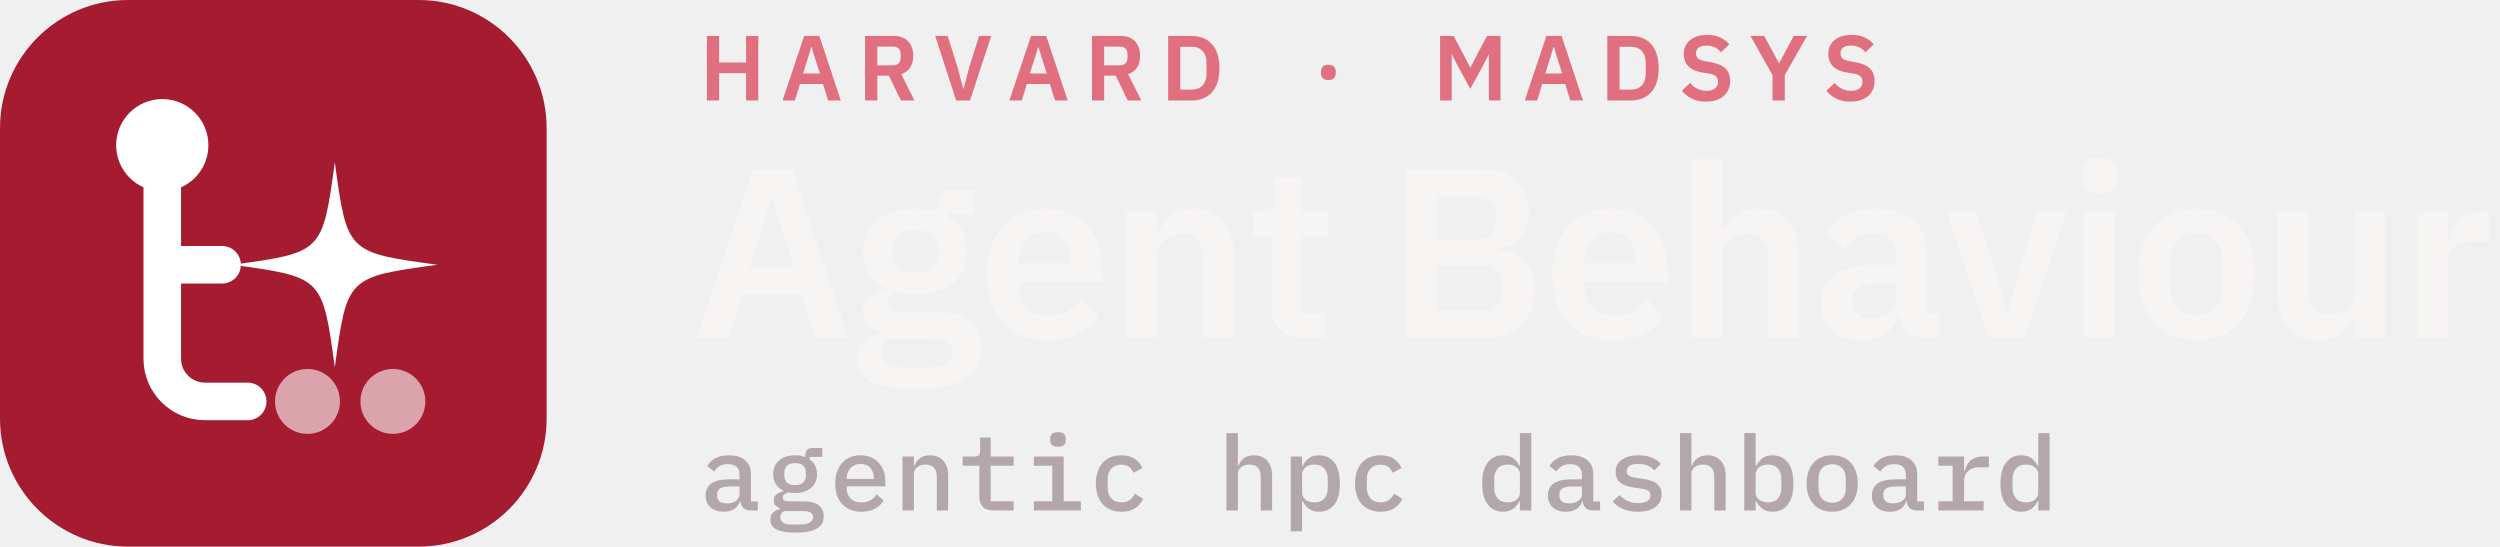
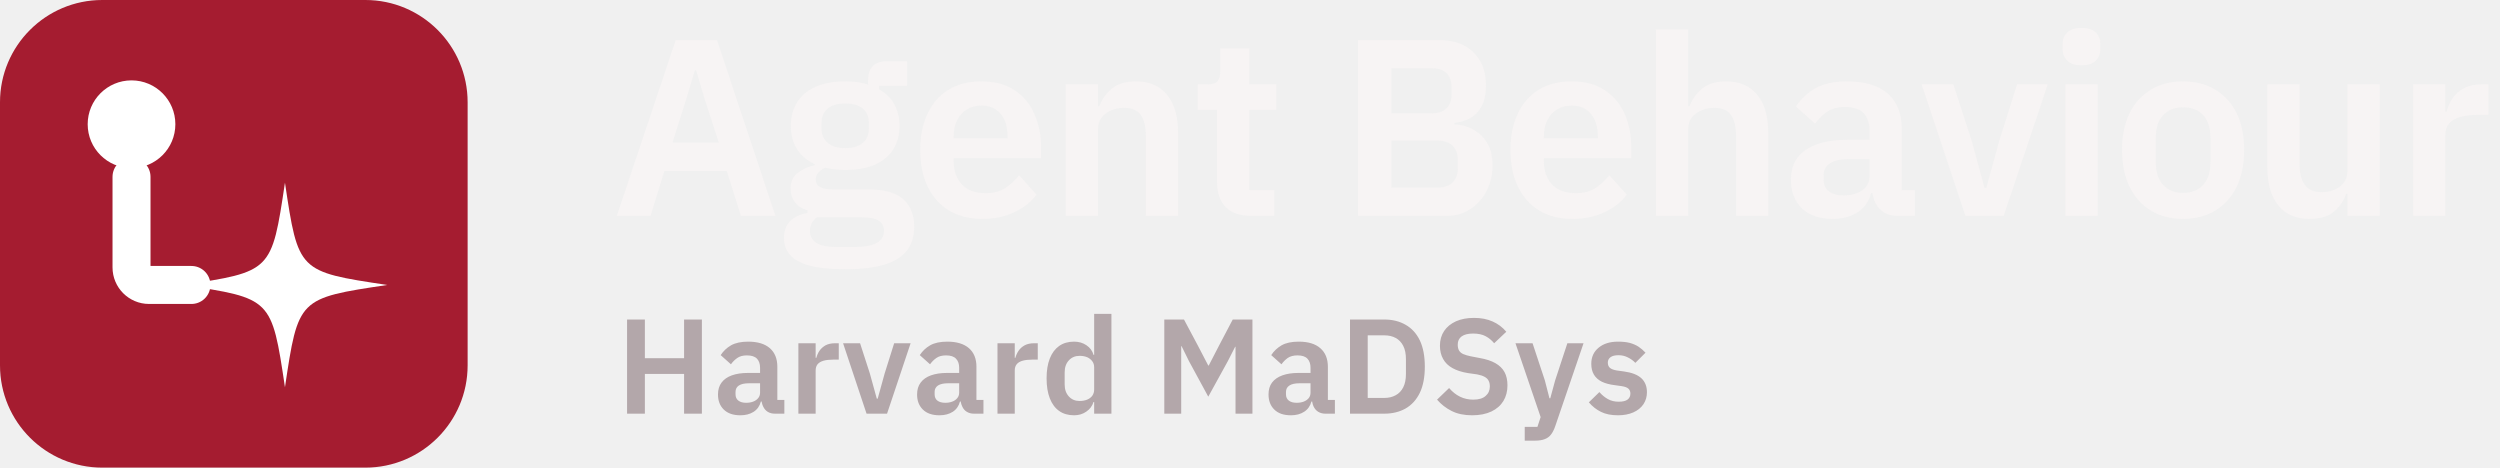
- <svg xmlns="http://www.w3.org/2000/svg" viewBox="0 0 311 68" width="311" height="68" role="img" aria-label="Harvard MaDSys: Agent Behaviour, agentic hpc dashboard">
-   <g transform="scale(2.125)">
-     <rect width="32" height="32" rx="7.5" fill="#A51C30" />
-     <path d="M9.5 10.5V21a2.5 2.5 0 0 0 2.5 2.5H14.5M9.5 15.5H13" fill="none" stroke="#fff" stroke-width="2.2" stroke-linecap="round" stroke-linejoin="round" />
-     <circle cx="9.5" cy="8.5" r="2.7" fill="#fff" />
-     <path d="M19.6 9.5C20.32 14.78 20.32 14.78 25.6 15.5C20.32 16.22 20.32 16.22 19.6 21.5C18.88 16.22 18.88 16.22 13.6 15.5C18.88 14.78 18.88 14.78 19.6 9.5Z" fill="#fff" />
-     <circle cx="18" cy="23.5" r="1.9" fill="#fff" fill-opacity=".6" />
-     <circle cx="23" cy="23.5" r="1.9" fill="#fff" fill-opacity=".6" />
+ <svg xmlns="http://www.w3.org/2000/svg" viewBox="0 0 278 52" width="278" height="52" role="img" aria-label="Agent Behaviour, Harvard MaDSys">
+   <g transform="scale(1.625)">
+     <rect width="32" height="32" rx="7" fill="#A51C30" />
+     <circle cx="9" cy="8.5" r="3" fill="#fff" />
+     <path d="M9 12.1V18.3a1.2 1.2 0 0 0 1.2 1.2H13.1" fill="none" stroke="#fff" stroke-width="2.6" stroke-linecap="round" stroke-linejoin="round" />
+     <path d="M19.5 12.5C20.41 18.59 20.41 18.59 26.5 19.5C20.41 20.41 20.41 20.41 19.5 26.5C18.59 20.41 18.59 20.41 12.5 19.5C18.59 18.59 18.59 18.59 19.5 12.5Z" fill="#fff" />
  </g>
-   <path transform="translate(87 12.5)" fill="#e0707f" d="M5.81 0V-3.39H2.46V0H0.94V-8.03H2.46V-4.73H5.81V-8.03H7.33V0ZM17.59 0H16.02L15.38 -2.05H12.52L11.89 0H10.35L13.04 -8.03H14.93ZM15.01 -3.35 14.35 -5.37 13.97 -6.65H13.91L13.54 -5.37L12.89 -3.35ZM22.14 -3.09V0H20.62V-8.03H24.24Q24.98 -8.03 25.51 -7.72Q26.04 -7.42 26.32 -6.86Q26.61 -6.3 26.61 -5.54Q26.61 -4.73 26.24 -4.12Q25.86 -3.52 25.12 -3.27L26.76 0H25.07L23.57 -3.09ZM22.14 -4.37H24.09Q24.39 -4.37 24.6 -4.48Q24.81 -4.59 24.92 -4.79Q25.04 -4.99 25.04 -5.28V-5.81Q25.04 -6.11 24.92 -6.3Q24.81 -6.5 24.6 -6.6Q24.39 -6.7 24.09 -6.7H22.14ZM33.67 0H31.95L29.34 -8.03H30.89L32.12 -4.12L32.83 -1.45H32.87L33.57 -4.12L34.8 -8.03H36.31ZM45.82 0H44.24L43.6 -2.05H40.74L40.11 0H38.57L41.26 -8.03H43.15ZM43.23 -3.35 42.57 -5.37 42.19 -6.65H42.14L41.76 -5.37L41.11 -3.35ZM50.36 -3.09V0H48.84V-8.03H52.46Q53.2 -8.03 53.73 -7.72Q54.26 -7.42 54.54 -6.86Q54.83 -6.3 54.83 -5.54Q54.83 -4.73 54.46 -4.12Q54.08 -3.52 53.34 -3.27L54.98 0H53.29L51.8 -3.09ZM50.36 -4.37H52.31Q52.61 -4.37 52.82 -4.48Q53.03 -4.59 53.14 -4.79Q53.26 -4.99 53.26 -5.28V-5.81Q53.26 -6.11 53.14 -6.3Q53.03 -6.5 52.82 -6.6Q52.61 -6.7 52.31 -6.7H50.36ZM58.32 0V-8.03H61.24Q62.28 -8.03 63.07 -7.58Q63.85 -7.13 64.27 -6.24Q64.7 -5.35 64.7 -4.01Q64.7 -2.68 64.27 -1.79Q63.85 -0.9 63.07 -0.45Q62.28 0 61.24 0ZM59.83 -1.35H61.24Q61.8 -1.35 62.21 -1.57Q62.63 -1.79 62.86 -2.25Q63.09 -2.7 63.09 -3.38V-4.65Q63.09 -5.34 62.86 -5.78Q62.63 -6.23 62.21 -6.46Q61.8 -6.68 61.24 -6.68H59.83ZM78.25 -2.54Q77.77 -2.54 77.55 -2.78Q77.33 -3.02 77.33 -3.38V-3.59Q77.33 -3.97 77.55 -4.2Q77.77 -4.44 78.25 -4.44Q78.72 -4.44 78.94 -4.2Q79.17 -3.97 79.17 -3.59V-3.38Q79.17 -3.02 78.94 -2.78Q78.72 -2.54 78.25 -2.54ZM92.15 0V-8.03H93.83L95.04 -5.75L95.9 -4.11H95.93L96.78 -5.75L97.98 -8.03H99.66V0H98.22V-4.44V-5.7H98.19L97.57 -4.49L95.9 -1.45L94.25 -4.47L93.62 -5.76H93.59V-4.44V0ZM109.93 0H108.35L107.71 -2.05H104.86L104.22 0H102.68L105.37 -8.03H107.26ZM107.34 -3.35 106.69 -5.37 106.31 -6.65H106.25L105.87 -5.37L105.23 -3.35ZM112.95 0V-8.03H115.87Q116.92 -8.03 117.7 -7.58Q118.48 -7.13 118.91 -6.24Q119.34 -5.35 119.34 -4.01Q119.34 -2.68 118.91 -1.79Q118.48 -0.9 117.7 -0.45Q116.92 0 115.87 0ZM114.47 -1.35H115.87Q116.44 -1.35 116.85 -1.57Q117.27 -1.79 117.5 -2.25Q117.73 -2.7 117.73 -3.38V-4.65Q117.73 -5.34 117.5 -5.78Q117.27 -6.23 116.85 -6.46Q116.44 -6.68 115.87 -6.68H114.47ZM125.21 0.14Q124.19 0.14 123.46 -0.23Q122.73 -0.6 122.22 -1.2L123.25 -2.19Q123.66 -1.7 124.17 -1.45Q124.68 -1.2 125.3 -1.2Q126.01 -1.2 126.36 -1.51Q126.72 -1.82 126.72 -2.32Q126.72 -2.6 126.62 -2.8Q126.52 -3 126.28 -3.14Q126.04 -3.28 125.63 -3.35L124.87 -3.46Q124.06 -3.59 123.53 -3.89Q122.99 -4.19 122.73 -4.67Q122.46 -5.15 122.46 -5.8Q122.46 -6.52 122.82 -7.05Q123.18 -7.58 123.83 -7.87Q124.48 -8.16 125.37 -8.16Q126.28 -8.16 126.96 -7.86Q127.64 -7.56 128.12 -6.98L127.09 -6Q126.79 -6.37 126.36 -6.6Q125.94 -6.83 125.29 -6.83Q124.65 -6.83 124.32 -6.58Q123.98 -6.34 123.98 -5.89Q123.98 -5.58 124.1 -5.38Q124.21 -5.19 124.46 -5.08Q124.72 -4.97 125.1 -4.89L125.84 -4.75Q126.66 -4.61 127.19 -4.31Q127.72 -4.01 127.97 -3.55Q128.23 -3.08 128.23 -2.42Q128.23 -1.66 127.87 -1.08Q127.52 -0.51 126.85 -0.18Q126.17 0.14 125.21 0.14ZM135.03 0H133.5V-3.15L130.76 -8.03H132.46L134.31 -4.63H134.33L136.14 -8.03H137.79L135.03 -3.16ZM143.19 0.14Q142.16 0.14 141.43 -0.23Q140.7 -0.6 140.2 -1.2L141.22 -2.19Q141.63 -1.7 142.15 -1.45Q142.66 -1.2 143.28 -1.2Q143.98 -1.2 144.34 -1.51Q144.69 -1.82 144.69 -2.32Q144.69 -2.6 144.6 -2.8Q144.5 -3 144.26 -3.14Q144.01 -3.28 143.6 -3.35L142.84 -3.46Q142.04 -3.59 141.5 -3.89Q140.97 -4.19 140.7 -4.67Q140.44 -5.15 140.44 -5.8Q140.44 -6.52 140.79 -7.05Q141.15 -7.58 141.8 -7.87Q142.45 -8.16 143.35 -8.16Q144.26 -8.16 144.93 -7.86Q145.61 -7.56 146.1 -6.98L145.06 -6Q144.76 -6.37 144.34 -6.6Q143.91 -6.83 143.27 -6.83Q142.62 -6.83 142.29 -6.58Q141.96 -6.34 141.96 -5.89Q141.96 -5.58 142.07 -5.38Q142.19 -5.19 142.44 -5.08Q142.69 -4.97 143.07 -4.89L143.82 -4.75Q144.64 -4.61 145.16 -4.31Q145.69 -4.01 145.95 -3.55Q146.2 -3.08 146.2 -2.42Q146.2 -1.66 145.85 -1.08Q145.5 -0.51 144.82 -0.18Q144.14 0.14 143.19 0.14Z" />
-   <path transform="translate(86 42)" fill="#f7f4f4" d="M19.53 0H15.42L13.74 -5.34H6.3L4.65 0H0.63L7.65 -20.94H12.57ZM12.78 -8.73 11.07 -14.01 10.08 -17.34H9.93L8.94 -14.01L7.26 -8.73ZM36.06 1.32Q36.06 2.94 35.25 4.06Q34.44 5.19 32.64 5.77Q30.84 6.36 27.84 6.36Q25.2 6.36 23.6 5.92Q21.99 5.49 21.27 4.65Q20.55 3.81 20.55 2.67Q20.55 1.35 21.3 0.61Q22.05 -0.12 23.34 -0.33V-0.66Q22.38 -0.93 21.86 -1.62Q21.33 -2.31 21.33 -3.27Q21.33 -4.47 22.2 -5.13Q23.07 -5.79 24.21 -6.03V-6.15Q22.8 -6.81 22.08 -7.98Q21.36 -9.15 21.36 -10.71Q21.36 -12.3 22.09 -13.5Q22.83 -14.7 24.29 -15.36Q25.74 -16.02 27.84 -16.02Q28.62 -16.02 29.31 -15.93Q30 -15.84 30.57 -15.63V-16.14Q30.57 -17.28 31.14 -17.85Q31.71 -18.42 32.79 -18.42H35.22V-15.48H31.89V-15.06Q33.12 -14.37 33.72 -13.24Q34.32 -12.12 34.32 -10.71Q34.32 -9.15 33.59 -7.95Q32.85 -6.75 31.41 -6.11Q29.97 -5.46 27.84 -5.46Q27.18 -5.46 26.57 -5.54Q25.95 -5.61 25.44 -5.73Q24.99 -5.52 24.66 -5.17Q24.33 -4.83 24.33 -4.32Q24.33 -3.72 24.84 -3.43Q25.35 -3.15 26.37 -3.15H30.57Q33.45 -3.15 34.76 -1.98Q36.06 -0.81 36.06 1.32ZM32.46 1.77Q32.46 1.02 31.86 0.6Q31.26 0.18 29.79 0.18H24.45Q24.03 0.51 23.84 0.93Q23.64 1.35 23.64 1.8Q23.64 2.7 24.39 3.21Q25.14 3.72 26.94 3.72H28.86Q30.72 3.72 31.59 3.24Q32.46 2.76 32.46 1.77ZM27.84 -8.07Q29.22 -8.07 29.94 -8.68Q30.66 -9.3 30.66 -10.47V-10.98Q30.66 -12.18 29.94 -12.78Q29.22 -13.38 27.84 -13.38Q26.49 -13.38 25.76 -12.78Q25.02 -12.18 25.02 -10.98V-10.47Q25.02 -9.3 25.76 -8.68Q26.49 -8.07 27.84 -8.07ZM44.16 0.36Q41.85 0.36 40.2 -0.65Q38.55 -1.65 37.66 -3.5Q36.78 -5.34 36.78 -7.86Q36.78 -10.32 37.65 -12.16Q38.52 -14.01 40.14 -15.02Q41.76 -16.02 44.04 -16.02Q46.5 -16.02 48.08 -14.94Q49.65 -13.86 50.41 -12.07Q51.18 -10.29 51.18 -8.13V-6.87H40.77V-6.48Q40.77 -4.8 41.73 -3.75Q42.69 -2.7 44.58 -2.7Q45.99 -2.7 46.92 -3.31Q47.85 -3.93 48.57 -4.83L50.64 -2.52Q49.68 -1.23 48.02 -0.43Q46.35 0.36 44.16 0.36ZM44.1 -13.14Q43.08 -13.14 42.33 -12.67Q41.58 -12.21 41.17 -11.38Q40.77 -10.56 40.77 -9.48V-9.24H47.19V-9.51Q47.19 -10.62 46.83 -11.41Q46.47 -12.21 45.78 -12.67Q45.09 -13.14 44.1 -13.14ZM57.96 0H54.12V-15.66H57.96V-13.05H58.11Q58.59 -14.31 59.62 -15.16Q60.66 -16.02 62.49 -16.02Q64.89 -16.02 66.19 -14.41Q67.5 -12.81 67.5 -9.9V0H63.66V-9.51Q63.66 -11.16 63.06 -12.02Q62.46 -12.87 61.08 -12.87Q60.3 -12.87 59.58 -12.58Q58.86 -12.3 58.41 -11.74Q57.96 -11.19 57.96 -10.35ZM78.96 0H76.2Q74.22 0 73.19 -1.03Q72.15 -2.07 72.15 -3.99V-12.63H69.84V-15.66H71.04Q71.91 -15.66 72.22 -16.06Q72.54 -16.47 72.54 -17.28V-19.95H75.99V-15.66H79.2V-12.63H75.99V-3.06H78.96ZM88.95 0V-20.94H98.64Q101.22 -20.94 102.7 -19.47Q104.19 -18 104.19 -15.57Q104.19 -13.98 103.65 -13.02Q103.11 -12.06 102.25 -11.61Q101.4 -11.16 100.44 -11.07V-10.89Q101.13 -10.89 101.91 -10.62Q102.69 -10.35 103.39 -9.78Q104.1 -9.21 104.53 -8.28Q104.97 -7.35 104.97 -6Q104.97 -4.32 104.27 -2.97Q103.56 -1.62 102.34 -0.81Q101.13 0 99.57 0ZM92.91 -8.97V-3.36H98.43Q99.18 -3.36 99.72 -3.63Q100.26 -3.9 100.54 -4.41Q100.83 -4.92 100.83 -5.64V-6.66Q100.83 -7.41 100.54 -7.92Q100.26 -8.43 99.72 -8.7Q99.18 -8.97 98.43 -8.97ZM92.91 -17.58V-12.21H97.8Q98.52 -12.21 99.03 -12.48Q99.54 -12.75 99.81 -13.25Q100.08 -13.74 100.08 -14.43V-15.36Q100.08 -16.05 99.81 -16.56Q99.54 -17.07 99.03 -17.32Q98.52 -17.58 97.8 -17.58ZM114.48 0.36Q112.17 0.36 110.52 -0.65Q108.87 -1.65 107.98 -3.5Q107.1 -5.34 107.1 -7.86Q107.1 -10.32 107.97 -12.16Q108.84 -14.01 110.46 -15.02Q112.08 -16.02 114.36 -16.02Q116.82 -16.02 118.39 -14.94Q119.97 -13.86 120.73 -12.07Q121.5 -10.29 121.5 -8.13V-6.87H111.09V-6.48Q111.09 -4.8 112.05 -3.75Q113.01 -2.7 114.9 -2.7Q116.31 -2.7 117.24 -3.31Q118.17 -3.93 118.89 -4.83L120.96 -2.52Q120 -1.23 118.33 -0.43Q116.67 0.36 114.48 0.36ZM114.42 -13.14Q113.4 -13.14 112.65 -12.67Q111.9 -12.21 111.49 -11.38Q111.09 -10.56 111.09 -9.48V-9.24H117.51V-9.51Q117.51 -10.62 117.15 -11.41Q116.79 -12.21 116.1 -12.67Q115.41 -13.14 114.42 -13.14ZM124.44 0V-22.2H128.28V-13.05H128.43Q128.91 -14.31 129.94 -15.16Q130.98 -16.02 132.81 -16.02Q135.21 -16.02 136.51 -14.41Q137.82 -12.81 137.82 -9.9V0H133.98V-9.51Q133.98 -11.16 133.38 -12.02Q132.78 -12.87 131.4 -12.87Q130.62 -12.87 129.9 -12.58Q129.18 -12.3 128.73 -11.74Q128.28 -11.19 128.28 -10.35V0ZM155.28 0H153.15Q152.28 0 151.61 -0.4Q150.93 -0.81 150.56 -1.59Q150.18 -2.37 150.18 -3.42V-3.75L151.14 -2.7H150.06Q149.67 -1.2 148.45 -0.42Q147.24 0.36 145.5 0.36Q143.1 0.36 141.81 -0.92Q140.52 -2.19 140.52 -4.26Q140.52 -5.88 141.31 -6.93Q142.11 -7.98 143.61 -8.52Q145.11 -9.06 147.21 -9.06H149.88V-10.2Q149.88 -11.49 149.19 -12.22Q148.5 -12.96 146.97 -12.96Q145.62 -12.96 144.8 -12.38Q143.97 -11.79 143.4 -10.98L141.12 -13.02Q141.99 -14.37 143.43 -15.2Q144.87 -16.02 147.24 -16.02Q150.39 -16.02 152.06 -14.56Q153.72 -13.11 153.72 -10.44V-3.06H155.28ZM149.88 -6.75H147.42Q145.92 -6.75 145.17 -6.25Q144.42 -5.76 144.42 -4.83V-4.32Q144.42 -3.39 145.05 -2.91Q145.68 -2.43 146.79 -2.43Q147.66 -2.43 148.35 -2.68Q149.04 -2.94 149.46 -3.45Q149.88 -3.96 149.88 -4.68ZM165.87 0H161.31L156.09 -15.66H159.87L162.06 -8.91L163.59 -3.33H163.8L165.33 -8.91L167.46 -15.66H171.12ZM175.14 -17.94Q173.97 -17.94 173.43 -18.49Q172.89 -19.05 172.89 -19.86V-20.46Q172.89 -21.3 173.43 -21.84Q173.97 -22.38 175.14 -22.38Q176.31 -22.38 176.85 -21.84Q177.39 -21.3 177.39 -20.46V-19.86Q177.39 -19.05 176.85 -18.49Q176.31 -17.94 175.14 -17.94ZM173.22 0V-15.66H177.06V0ZM187.23 0.36Q185.01 0.36 183.38 -0.65Q181.74 -1.65 180.86 -3.5Q179.97 -5.34 179.97 -7.86Q179.97 -10.38 180.86 -12.2Q181.74 -14.01 183.38 -15.02Q185.01 -16.02 187.23 -16.02Q189.48 -16.02 191.12 -15.02Q192.75 -14.01 193.63 -12.2Q194.52 -10.38 194.52 -7.86Q194.52 -5.34 193.63 -3.5Q192.75 -1.65 191.12 -0.65Q189.48 0.36 187.23 0.36ZM187.23 -2.73Q188.76 -2.73 189.63 -3.67Q190.5 -4.62 190.5 -6.39V-9.3Q190.5 -11.07 189.63 -12Q188.76 -12.93 187.23 -12.93Q185.76 -12.93 184.88 -12Q183.99 -11.07 183.99 -9.3V-6.39Q183.99 -4.62 184.88 -3.67Q185.76 -2.73 187.23 -2.73ZM206.82 0V-2.61H206.67Q206.28 -1.44 205.26 -0.54Q204.24 0.36 202.29 0.36Q199.89 0.36 198.59 -1.25Q197.28 -2.85 197.28 -5.76V-15.66H201.12V-6.15Q201.12 -4.53 201.75 -3.67Q202.38 -2.82 203.76 -2.82Q204.51 -2.82 205.22 -3.09Q205.92 -3.36 206.37 -3.92Q206.82 -4.47 206.82 -5.31V-15.66H210.66V0ZM218.49 0H214.65V-15.66H218.49V-12.42H218.64Q218.85 -13.26 219.34 -13.99Q219.84 -14.73 220.69 -15.2Q221.55 -15.66 222.78 -15.66H223.62V-12.03H222.42Q221.13 -12.03 220.25 -11.77Q219.36 -11.52 218.93 -10.99Q218.49 -10.47 218.49 -9.6Z" />
-   <path transform="translate(87 63.5)" fill="#b3a7aa" d="M6.4 0Q5.79 0 5.48 -0.31Q5.17 -0.62 5.11 -1.13H5.04Q4.85 -0.52 4.34 -0.18Q3.82 0.16 3.03 0.16Q2 0.16 1.39 -0.38Q0.78 -0.92 0.78 -1.87Q0.78 -2.85 1.5 -3.36Q2.22 -3.87 3.72 -3.87H5V-4.39Q5 -5.76 3.56 -5.76Q2.91 -5.76 2.51 -5.51Q2.11 -5.25 1.83 -4.84L0.99 -5.52Q1.27 -6.07 1.95 -6.47Q2.63 -6.86 3.69 -6.86Q4.97 -6.86 5.69 -6.25Q6.42 -5.64 6.42 -4.48V-1.12H7.27V0ZM3.43 -0.88Q4.12 -0.88 4.56 -1.2Q5 -1.51 5 -2V-2.98H3.74Q2.21 -2.98 2.21 -2.05V-1.79Q2.21 -1.34 2.54 -1.11Q2.86 -0.88 3.43 -0.88ZM15.47 0.73Q15.47 1.77 14.6 2.26Q13.73 2.76 11.95 2.76Q11.08 2.76 10.48 2.65Q9.89 2.53 9.52 2.33Q9.15 2.12 8.99 1.82Q8.83 1.52 8.83 1.14Q8.83 0.6 9.13 0.29Q9.44 -0.01 10 -0.16V-0.29Q9.66 -0.42 9.46 -0.65Q9.26 -0.88 9.26 -1.26Q9.26 -1.75 9.59 -2.01Q9.93 -2.26 10.46 -2.39V-2.46Q9.85 -2.74 9.52 -3.26Q9.18 -3.78 9.18 -4.51Q9.18 -5.04 9.37 -5.48Q9.57 -5.92 9.93 -6.22Q10.28 -6.53 10.78 -6.7Q11.28 -6.86 11.91 -6.86Q12.61 -6.86 13.17 -6.64V-6.86Q13.17 -7.25 13.39 -7.51Q13.61 -7.77 14.07 -7.77H15.29V-6.66H13.73V-6.34Q14.17 -6.04 14.4 -5.58Q14.64 -5.12 14.64 -4.51Q14.64 -3.98 14.44 -3.54Q14.25 -3.11 13.89 -2.8Q13.53 -2.5 13.03 -2.33Q12.53 -2.17 11.91 -2.17Q11.47 -2.17 11.08 -2.25Q10.84 -2.18 10.61 -2.03Q10.37 -1.87 10.37 -1.6Q10.37 -1.29 10.67 -1.21Q10.97 -1.13 11.41 -1.13H12.92Q14.27 -1.13 14.87 -0.62Q15.47 -0.1 15.47 0.73ZM14.14 0.82Q14.14 0.48 13.87 0.28Q13.6 0.08 12.88 0.08H10.56Q10.06 0.31 10.06 0.83Q10.06 1.21 10.38 1.48Q10.7 1.75 11.44 1.75H12.49Q13.3 1.75 13.72 1.51Q14.14 1.27 14.14 0.82ZM11.91 -3.15Q12.6 -3.15 12.92 -3.47Q13.25 -3.8 13.25 -4.34V-4.69Q13.25 -5.24 12.92 -5.56Q12.6 -5.89 11.91 -5.89Q11.22 -5.89 10.89 -5.56Q10.57 -5.24 10.57 -4.69V-4.34Q10.57 -3.8 10.89 -3.47Q11.22 -3.15 11.91 -3.15ZM20.16 0.16Q19.4 0.16 18.79 -0.09Q18.17 -0.34 17.76 -0.79Q17.34 -1.25 17.12 -1.89Q16.9 -2.53 16.9 -3.34Q16.9 -4.15 17.13 -4.8Q17.36 -5.45 17.76 -5.91Q18.17 -6.37 18.76 -6.62Q19.34 -6.86 20.06 -6.86Q20.76 -6.86 21.33 -6.62Q21.91 -6.38 22.31 -5.94Q22.71 -5.5 22.93 -4.89Q23.14 -4.28 23.14 -3.54V-3H18.33V-2.78Q18.33 -1.99 18.82 -1.49Q19.32 -0.99 20.19 -0.99Q20.84 -0.99 21.3 -1.27Q21.76 -1.55 22.05 -2.02L22.93 -1.23Q22.59 -0.65 21.9 -0.25Q21.2 0.16 20.16 0.16ZM20.06 -5.79Q19.68 -5.79 19.36 -5.65Q19.05 -5.52 18.82 -5.28Q18.59 -5.04 18.46 -4.72Q18.33 -4.39 18.33 -4V-3.91H21.7V-4.04Q21.7 -4.84 21.25 -5.31Q20.8 -5.79 20.06 -5.79ZM25.27 0V-6.71H26.69V-5.56H26.75Q26.86 -5.82 27.02 -6.06Q27.18 -6.3 27.42 -6.48Q27.65 -6.66 27.96 -6.76Q28.27 -6.86 28.69 -6.86Q29.7 -6.86 30.33 -6.2Q30.95 -5.54 30.95 -4.32V0H29.54V-4.11Q29.54 -5.71 28.14 -5.71Q27.87 -5.71 27.61 -5.64Q27.35 -5.56 27.14 -5.42Q26.94 -5.28 26.81 -5.06Q26.69 -4.84 26.69 -4.55V0ZM36.54 0Q35.66 0 35.24 -0.47Q34.83 -0.95 34.83 -1.7V-5.56H32.76V-6.71H34.23Q34.61 -6.71 34.76 -6.86Q34.92 -7.01 34.92 -7.4V-9.07H36.24V-6.71H39.1V-5.56H36.24V-1.14H39.1V0ZM44.62 -7.93Q44.07 -7.93 43.86 -8.15Q43.64 -8.37 43.64 -8.7V-8.97Q43.64 -9.29 43.86 -9.52Q44.07 -9.74 44.6 -9.74Q45.15 -9.74 45.36 -9.52Q45.58 -9.29 45.58 -8.97V-8.7Q45.58 -8.37 45.36 -8.15Q45.15 -7.93 44.62 -7.93ZM41.61 -1.14H43.9V-5.56H41.61V-6.71H45.32V-1.14H47.46V0H41.61ZM52.51 0.16Q51.75 0.16 51.16 -0.09Q50.57 -0.34 50.16 -0.79Q49.75 -1.25 49.54 -1.9Q49.32 -2.55 49.32 -3.35Q49.32 -4.16 49.54 -4.81Q49.75 -5.46 50.16 -5.92Q50.57 -6.37 51.16 -6.62Q51.75 -6.86 52.49 -6.86Q53.53 -6.86 54.16 -6.42Q54.8 -5.98 55.11 -5.28L54 -4.68Q53.82 -5.15 53.45 -5.42Q53.08 -5.69 52.49 -5.69Q51.69 -5.69 51.25 -5.21Q50.8 -4.72 50.8 -3.91V-2.79Q50.8 -2 51.25 -1.51Q51.69 -1.01 52.52 -1.01Q53.14 -1.01 53.54 -1.3Q53.94 -1.59 54.17 -2.08L55.21 -1.44Q54.89 -0.74 54.22 -0.29Q53.56 0.16 52.51 0.16ZM65.57 -9.62H66.99V-5.56H67.05Q67.16 -5.82 67.32 -6.06Q67.48 -6.3 67.72 -6.48Q67.95 -6.66 68.26 -6.76Q68.58 -6.86 68.99 -6.86Q70.01 -6.86 70.63 -6.2Q71.25 -5.54 71.25 -4.32V0H69.84V-4.11Q69.84 -5.71 68.45 -5.71Q68.17 -5.71 67.91 -5.64Q67.65 -5.56 67.44 -5.42Q67.24 -5.28 67.11 -5.06Q66.99 -4.84 66.99 -4.55V0H65.57ZM73.57 -6.71H74.98V-5.56H75.06Q75.36 -6.17 75.86 -6.52Q76.35 -6.86 77.09 -6.86Q78.27 -6.86 78.98 -5.98Q79.68 -5.1 79.68 -3.35Q79.68 -1.61 78.98 -0.73Q78.27 0.16 77.09 0.16Q76.35 0.16 75.86 -0.19Q75.36 -0.53 75.06 -1.14H74.98V2.6H73.57ZM76.51 -1Q77.31 -1 77.75 -1.49Q78.18 -1.99 78.18 -2.81V-3.9Q78.18 -4.72 77.75 -5.21Q77.31 -5.71 76.51 -5.71Q76.19 -5.71 75.92 -5.63Q75.65 -5.55 75.44 -5.39Q75.23 -5.24 75.11 -5.01Q74.98 -4.78 74.98 -4.47V-2.24Q74.98 -1.92 75.11 -1.7Q75.23 -1.47 75.44 -1.31Q75.65 -1.16 75.92 -1.08Q76.19 -1 76.51 -1ZM84.75 0.16Q83.99 0.16 83.4 -0.09Q82.81 -0.34 82.4 -0.79Q81.99 -1.25 81.78 -1.9Q81.56 -2.55 81.56 -3.35Q81.56 -4.16 81.78 -4.81Q81.99 -5.46 82.4 -5.92Q82.81 -6.37 83.4 -6.62Q83.99 -6.86 84.73 -6.86Q85.77 -6.86 86.4 -6.42Q87.04 -5.98 87.35 -5.28L86.24 -4.68Q86.06 -5.15 85.69 -5.42Q85.32 -5.69 84.73 -5.69Q83.93 -5.69 83.49 -5.21Q83.04 -4.72 83.04 -3.91V-2.79Q83.04 -2 83.49 -1.51Q83.93 -1.01 84.76 -1.01Q85.38 -1.01 85.78 -1.3Q86.18 -1.59 86.41 -2.08L87.45 -1.44Q87.13 -0.74 86.46 -0.29Q85.8 0.16 84.75 0.16ZM102.08 -1.14H102Q101.7 -0.53 101.21 -0.19Q100.71 0.16 99.97 0.16Q98.79 0.16 98.09 -0.73Q97.38 -1.61 97.38 -3.35Q97.38 -5.1 98.09 -5.98Q98.79 -6.86 99.97 -6.86Q100.71 -6.86 101.21 -6.52Q101.7 -6.17 102 -5.56H102.08V-9.62H103.49V0H102.08ZM100.56 -1Q100.87 -1 101.14 -1.08Q101.41 -1.16 101.62 -1.31Q101.83 -1.47 101.95 -1.7Q102.08 -1.92 102.08 -2.24V-4.47Q102.08 -4.78 101.95 -5.01Q101.83 -5.24 101.62 -5.39Q101.41 -5.55 101.14 -5.63Q100.87 -5.71 100.56 -5.71Q99.75 -5.71 99.31 -5.21Q98.88 -4.72 98.88 -3.9V-2.81Q98.88 -1.99 99.31 -1.49Q99.75 -1 100.56 -1ZM111.18 0Q110.57 0 110.26 -0.31Q109.95 -0.62 109.89 -1.13H109.82Q109.63 -0.52 109.12 -0.18Q108.6 0.16 107.81 0.16Q106.78 0.16 106.17 -0.38Q105.56 -0.92 105.56 -1.87Q105.56 -2.85 106.28 -3.36Q107 -3.87 108.5 -3.87H109.79V-4.39Q109.79 -5.76 108.34 -5.76Q107.69 -5.76 107.29 -5.51Q106.89 -5.25 106.61 -4.84L105.77 -5.52Q106.05 -6.07 106.73 -6.47Q107.41 -6.86 108.47 -6.86Q109.75 -6.86 110.47 -6.25Q111.2 -5.64 111.2 -4.48V-1.12H112.05V0ZM108.21 -0.88Q108.9 -0.88 109.34 -1.2Q109.79 -1.51 109.79 -2V-2.98H108.52Q106.99 -2.98 106.99 -2.05V-1.79Q106.99 -1.34 107.32 -1.11Q107.64 -0.88 108.21 -0.88ZM116.75 0.16Q115.66 0.16 114.87 -0.19Q114.09 -0.55 113.61 -1.13L114.48 -1.91Q114.92 -1.43 115.47 -1.18Q116.03 -0.92 116.78 -0.92Q117.47 -0.92 117.89 -1.16Q118.31 -1.39 118.31 -1.89Q118.31 -2.09 118.24 -2.24Q118.16 -2.38 118.01 -2.47Q117.87 -2.56 117.68 -2.61Q117.49 -2.67 117.29 -2.69L116.22 -2.86Q115.83 -2.91 115.43 -3.03Q115.02 -3.15 114.71 -3.36Q114.39 -3.57 114.19 -3.91Q113.98 -4.25 113.98 -4.77Q113.98 -5.8 114.77 -6.33Q115.56 -6.86 116.84 -6.86Q117.78 -6.86 118.46 -6.58Q119.15 -6.3 119.6 -5.81L118.81 -4.98Q118.55 -5.28 118.07 -5.53Q117.59 -5.79 116.79 -5.79Q115.38 -5.79 115.38 -4.89Q115.38 -4.46 115.68 -4.3Q115.99 -4.13 116.4 -4.08L117.47 -3.91Q117.87 -3.85 118.27 -3.74Q118.66 -3.64 118.98 -3.43Q119.3 -3.21 119.5 -2.87Q119.7 -2.53 119.7 -2.02Q119.7 -1 118.92 -0.42Q118.13 0.16 116.75 0.16ZM121.99 -9.62H123.41V-5.56H123.47Q123.58 -5.82 123.74 -6.06Q123.9 -6.3 124.14 -6.48Q124.37 -6.66 124.68 -6.76Q125 -6.86 125.41 -6.86Q126.43 -6.86 127.05 -6.2Q127.67 -5.54 127.67 -4.32V0H126.26V-4.11Q126.26 -5.71 124.87 -5.71Q124.59 -5.71 124.33 -5.64Q124.07 -5.56 123.86 -5.42Q123.66 -5.28 123.53 -5.06Q123.41 -4.84 123.41 -4.55V0H121.99ZM129.99 -9.62H131.4V-5.56H131.48Q131.78 -6.17 132.28 -6.52Q132.77 -6.86 133.51 -6.86Q134.69 -6.86 135.4 -5.98Q136.1 -5.1 136.1 -3.35Q136.1 -1.61 135.4 -0.73Q134.69 0.16 133.51 0.16Q132.77 0.16 132.28 -0.19Q131.78 -0.53 131.48 -1.14H131.4V0H129.99ZM132.93 -1Q133.73 -1 134.17 -1.49Q134.6 -1.99 134.6 -2.81V-3.9Q134.6 -4.72 134.17 -5.21Q133.73 -5.71 132.93 -5.71Q132.61 -5.71 132.34 -5.63Q132.07 -5.55 131.86 -5.39Q131.65 -5.24 131.53 -5.01Q131.4 -4.78 131.4 -4.47V-2.24Q131.4 -1.92 131.53 -1.7Q131.65 -1.47 131.86 -1.31Q132.07 -1.16 132.34 -1.08Q132.61 -1 132.93 -1ZM140.92 0.16Q140.18 0.16 139.59 -0.09Q139 -0.34 138.59 -0.79Q138.18 -1.25 137.96 -1.9Q137.74 -2.55 137.74 -3.35Q137.74 -4.16 137.96 -4.81Q138.18 -5.46 138.59 -5.92Q139 -6.37 139.59 -6.62Q140.18 -6.86 140.92 -6.86Q141.66 -6.86 142.25 -6.62Q142.84 -6.37 143.25 -5.92Q143.66 -5.46 143.88 -4.81Q144.11 -4.16 144.11 -3.35Q144.11 -2.55 143.88 -1.9Q143.66 -1.25 143.25 -0.79Q142.84 -0.34 142.25 -0.09Q141.66 0.16 140.92 0.16ZM140.92 -0.96Q141.7 -0.96 142.16 -1.44Q142.62 -1.91 142.62 -2.85V-3.86Q142.62 -4.8 142.16 -5.27Q141.7 -5.75 140.92 -5.75Q140.14 -5.75 139.68 -5.27Q139.22 -4.8 139.22 -3.86V-2.85Q139.22 -1.91 139.68 -1.44Q140.14 -0.96 140.92 -0.96ZM151.48 0Q150.87 0 150.56 -0.31Q150.25 -0.62 150.19 -1.13H150.12Q149.93 -0.52 149.42 -0.18Q148.9 0.16 148.11 0.16Q147.08 0.16 146.47 -0.38Q145.86 -0.92 145.86 -1.87Q145.86 -2.85 146.58 -3.36Q147.3 -3.87 148.8 -3.87H150.09V-4.39Q150.09 -5.76 148.64 -5.76Q147.99 -5.76 147.59 -5.51Q147.19 -5.25 146.91 -4.84L146.07 -5.52Q146.35 -6.07 147.03 -6.47Q147.71 -6.86 148.77 -6.86Q150.05 -6.86 150.77 -6.25Q151.5 -5.64 151.5 -4.48V-1.12H152.35V0ZM148.51 -0.88Q149.2 -0.88 149.64 -1.2Q150.09 -1.51 150.09 -2V-2.98H148.82Q147.29 -2.98 147.29 -2.05V-1.79Q147.29 -1.34 147.62 -1.11Q147.94 -0.88 148.51 -0.88ZM154.13 -1.14H155.91V-5.56H154.13V-6.71H157.33V-4.93H157.4Q157.5 -5.28 157.66 -5.6Q157.83 -5.93 158.09 -6.17Q158.35 -6.41 158.73 -6.56Q159.11 -6.71 159.61 -6.71H160.42V-5.36H159.09Q158.31 -5.36 157.82 -4.89Q157.33 -4.43 157.33 -3.65V-1.14H159.76V0H154.13ZM166.56 -1.14H166.48Q166.18 -0.53 165.69 -0.19Q165.19 0.16 164.45 0.16Q163.27 0.16 162.57 -0.73Q161.86 -1.61 161.86 -3.35Q161.86 -5.1 162.57 -5.98Q163.27 -6.86 164.45 -6.86Q165.19 -6.86 165.69 -6.52Q166.18 -6.17 166.48 -5.56H166.56V-9.62H167.97V0H166.56ZM165.04 -1Q165.35 -1 165.62 -1.08Q165.89 -1.16 166.1 -1.31Q166.31 -1.47 166.43 -1.7Q166.56 -1.92 166.56 -2.24V-4.47Q166.56 -4.78 166.43 -5.01Q166.31 -5.24 166.1 -5.39Q165.89 -5.55 165.62 -5.63Q165.35 -5.71 165.04 -5.71Q164.23 -5.71 163.79 -5.21Q163.36 -4.72 163.36 -3.9V-2.81Q163.36 -1.99 163.79 -1.49Q164.23 -1 165.04 -1Z" />
+   <path transform="translate(68 24)" fill="#f7f4f4" d="M18.23 0H14.39L12.82 -4.98H5.88L4.34 0H0.59L7.14 -19.54H11.73ZM11.93 -8.15 10.33 -13.08 9.41 -16.18H9.27L8.34 -13.08L6.78 -8.15ZM33.66 1.23Q33.66 2.74 32.9 3.79Q32.14 4.84 30.46 5.39Q28.78 5.94 25.98 5.94Q23.52 5.94 22.02 5.53Q20.52 5.12 19.85 4.34Q19.18 3.56 19.18 2.49Q19.18 1.26 19.88 0.57Q20.58 -0.11 21.78 -0.31V-0.62Q20.89 -0.87 20.4 -1.51Q19.91 -2.16 19.91 -3.05Q19.91 -4.17 20.72 -4.79Q21.53 -5.4 22.6 -5.63V-5.74Q21.28 -6.36 20.61 -7.45Q19.94 -8.54 19.94 -10Q19.94 -11.48 20.62 -12.6Q21.31 -13.72 22.67 -14.34Q24.02 -14.95 25.98 -14.95Q26.71 -14.95 27.36 -14.87Q28 -14.78 28.53 -14.59V-15.06Q28.53 -16.13 29.06 -16.66Q29.6 -17.19 30.6 -17.19H32.87V-14.45H29.76V-14.06Q30.91 -13.41 31.47 -12.36Q32.03 -11.31 32.03 -10Q32.03 -8.54 31.35 -7.42Q30.66 -6.3 29.32 -5.7Q27.97 -5.1 25.98 -5.1Q25.37 -5.1 24.79 -5.17Q24.22 -5.24 23.74 -5.35Q23.32 -5.15 23.02 -4.83Q22.71 -4.51 22.71 -4.03Q22.71 -3.47 23.18 -3.21Q23.66 -2.94 24.61 -2.94H28.53Q31.22 -2.94 32.44 -1.85Q33.66 -0.76 33.66 1.23ZM30.3 1.65Q30.3 0.95 29.74 0.56Q29.18 0.17 27.8 0.17H22.82Q22.43 0.48 22.25 0.87Q22.06 1.26 22.06 1.68Q22.06 2.52 22.76 3Q23.46 3.47 25.14 3.47H26.94Q28.67 3.47 29.48 3.02Q30.3 2.58 30.3 1.65ZM25.98 -7.53Q27.27 -7.53 27.94 -8.11Q28.62 -8.68 28.62 -9.77V-10.25Q28.62 -11.37 27.94 -11.93Q27.27 -12.49 25.98 -12.49Q24.72 -12.49 24.04 -11.93Q23.35 -11.37 23.35 -10.25V-9.77Q23.35 -8.68 24.04 -8.11Q24.72 -7.53 25.98 -7.53ZM41.22 0.34Q39.06 0.34 37.52 -0.6Q35.98 -1.54 35.15 -3.26Q34.33 -4.98 34.33 -7.34Q34.33 -9.63 35.14 -11.35Q35.95 -13.08 37.46 -14.01Q38.98 -14.95 41.1 -14.95Q43.4 -14.95 44.87 -13.94Q46.34 -12.94 47.05 -11.27Q47.77 -9.6 47.77 -7.59V-6.41H38.05V-6.05Q38.05 -4.48 38.95 -3.5Q39.84 -2.52 41.61 -2.52Q42.92 -2.52 43.79 -3.09Q44.66 -3.67 45.33 -4.51L47.26 -2.35Q46.37 -1.15 44.81 -0.41Q43.26 0.34 41.22 0.34ZM41.16 -12.26Q40.21 -12.26 39.51 -11.83Q38.81 -11.4 38.43 -10.63Q38.05 -9.86 38.05 -8.85V-8.62H44.04V-8.88Q44.04 -9.91 43.71 -10.65Q43.37 -11.4 42.73 -11.83Q42.08 -12.26 41.16 -12.26ZM54.1 0H50.51V-14.62H54.1V-12.18H54.24Q54.68 -13.36 55.65 -14.15Q56.62 -14.95 58.32 -14.95Q60.56 -14.95 61.78 -13.45Q63 -11.96 63 -9.24V0H59.42V-8.88Q59.42 -10.42 58.86 -11.21Q58.3 -12.01 57.01 -12.01Q56.28 -12.01 55.61 -11.75Q54.94 -11.48 54.52 -10.96Q54.1 -10.44 54.1 -9.66ZM73.7 0H71.12Q69.27 0 68.31 -0.97Q67.34 -1.93 67.34 -3.72V-11.79H65.18V-14.62H66.3Q67.12 -14.62 67.41 -14.99Q67.7 -15.37 67.7 -16.13V-18.62H70.92V-14.62H73.92V-11.79H70.92V-2.86H73.7ZM83.02 0V-19.54H92.06Q94.47 -19.54 95.86 -18.17Q97.24 -16.8 97.24 -14.53Q97.24 -13.05 96.74 -12.15Q96.24 -11.26 95.44 -10.84Q94.64 -10.42 93.74 -10.33V-10.16Q94.39 -10.16 95.12 -9.91Q95.84 -9.66 96.5 -9.13Q97.16 -8.6 97.57 -7.73Q97.97 -6.86 97.97 -5.6Q97.97 -4.03 97.31 -2.77Q96.66 -1.51 95.52 -0.76Q94.39 0 92.93 0ZM86.72 -8.37V-3.14H91.87Q92.57 -3.14 93.07 -3.39Q93.58 -3.64 93.84 -4.12Q94.11 -4.59 94.11 -5.26V-6.22Q94.11 -6.92 93.84 -7.39Q93.58 -7.87 93.07 -8.12Q92.57 -8.37 91.87 -8.37ZM86.72 -16.41V-11.4H91.28Q91.95 -11.4 92.43 -11.65Q92.9 -11.9 93.16 -12.36Q93.41 -12.82 93.41 -13.47V-14.34Q93.41 -14.98 93.16 -15.46Q92.9 -15.93 92.43 -16.17Q91.95 -16.41 91.28 -16.41ZM106.85 0.34Q104.69 0.34 103.15 -0.6Q101.61 -1.54 100.79 -3.26Q99.96 -4.98 99.96 -7.34Q99.96 -9.63 100.77 -11.35Q101.58 -13.08 103.1 -14.01Q104.61 -14.95 106.74 -14.95Q109.03 -14.95 110.5 -13.94Q111.97 -12.94 112.69 -11.27Q113.4 -9.6 113.4 -7.59V-6.41H103.68V-6.05Q103.68 -4.48 104.58 -3.5Q105.48 -2.52 107.24 -2.52Q108.56 -2.52 109.42 -3.09Q110.29 -3.67 110.96 -4.51L112.9 -2.35Q112 -1.15 110.45 -0.41Q108.89 0.34 106.85 0.34ZM106.79 -12.26Q105.84 -12.26 105.14 -11.83Q104.44 -11.4 104.06 -10.63Q103.68 -9.86 103.68 -8.85V-8.62H109.68V-8.88Q109.68 -9.91 109.34 -10.65Q109 -11.4 108.36 -11.83Q107.72 -12.26 106.79 -12.26ZM116.14 0V-20.72H119.73V-12.18H119.87Q120.32 -13.36 121.28 -14.15Q122.25 -14.95 123.96 -14.95Q126.2 -14.95 127.41 -13.45Q128.63 -11.96 128.63 -9.24V0H125.05V-8.88Q125.05 -10.42 124.49 -11.21Q123.93 -12.01 122.64 -12.01Q121.91 -12.01 121.24 -11.75Q120.57 -11.48 120.15 -10.96Q119.73 -10.44 119.73 -9.66V0ZM144.93 0H142.94Q142.13 0 141.5 -0.38Q140.87 -0.76 140.52 -1.48Q140.17 -2.21 140.17 -3.19V-3.5L141.06 -2.52H140.06Q139.69 -1.12 138.56 -0.39Q137.42 0.34 135.8 0.34Q133.56 0.34 132.36 -0.85Q131.15 -2.04 131.15 -3.98Q131.15 -5.49 131.89 -6.47Q132.64 -7.45 134.04 -7.95Q135.44 -8.46 137.4 -8.46H139.89V-9.52Q139.89 -10.72 139.24 -11.41Q138.6 -12.1 137.17 -12.1Q135.91 -12.1 135.14 -11.55Q134.37 -11 133.84 -10.25L131.71 -12.15Q132.52 -13.41 133.87 -14.18Q135.21 -14.95 137.42 -14.95Q140.36 -14.95 141.92 -13.59Q143.47 -12.24 143.47 -9.74V-2.86H144.93ZM139.89 -6.3H137.59Q136.19 -6.3 135.49 -5.84Q134.79 -5.38 134.79 -4.51V-4.03Q134.79 -3.16 135.38 -2.72Q135.97 -2.27 137 -2.27Q137.82 -2.27 138.46 -2.51Q139.1 -2.74 139.5 -3.22Q139.89 -3.7 139.89 -4.37ZM154.81 0H150.56L145.68 -14.62H149.21L151.26 -8.32L152.68 -3.11H152.88L154.31 -8.32L156.3 -14.62H159.71ZM163.46 -16.74Q162.37 -16.74 161.87 -17.26Q161.36 -17.78 161.36 -18.54V-19.1Q161.36 -19.88 161.87 -20.38Q162.37 -20.89 163.46 -20.89Q164.56 -20.89 165.06 -20.38Q165.56 -19.88 165.56 -19.1V-18.54Q165.56 -17.78 165.06 -17.26Q164.56 -16.74 163.46 -16.74ZM161.67 0V-14.62H165.26V0ZM174.75 0.34Q172.68 0.34 171.15 -0.6Q169.62 -1.54 168.8 -3.26Q167.97 -4.98 167.97 -7.34Q167.97 -9.69 168.8 -11.38Q169.62 -13.08 171.15 -14.01Q172.68 -14.95 174.75 -14.95Q176.85 -14.95 178.37 -14.01Q179.9 -13.08 180.73 -11.38Q181.55 -9.69 181.55 -7.34Q181.55 -4.98 180.73 -3.26Q179.9 -1.54 178.37 -0.6Q176.85 0.34 174.75 0.34ZM174.75 -2.55Q176.18 -2.55 176.99 -3.43Q177.8 -4.31 177.8 -5.96V-8.68Q177.8 -10.33 176.99 -11.2Q176.18 -12.07 174.75 -12.07Q173.38 -12.07 172.55 -11.2Q171.72 -10.33 171.72 -8.68V-5.96Q171.72 -4.31 172.55 -3.43Q173.38 -2.55 174.75 -2.55ZM193.03 0V-2.44H192.89Q192.53 -1.34 191.58 -0.5Q190.62 0.34 188.8 0.34Q186.56 0.34 185.35 -1.16Q184.13 -2.66 184.13 -5.38V-14.62H187.71V-5.74Q187.71 -4.23 188.3 -3.43Q188.89 -2.63 190.18 -2.63Q190.88 -2.63 191.53 -2.88Q192.19 -3.14 192.61 -3.65Q193.03 -4.17 193.03 -4.96V-14.62H196.62V0ZM203.92 0H200.34V-14.62H203.92V-11.59H204.06Q204.26 -12.38 204.72 -13.06Q205.18 -13.75 205.98 -14.18Q206.78 -14.62 207.93 -14.62H208.71V-11.23H207.59Q206.39 -11.23 205.56 -10.99Q204.74 -10.75 204.33 -10.26Q203.92 -9.77 203.92 -8.96Z" />
+   <path transform="translate(68.5 46)" fill="#b3a7aa" d="M7.57 0V-4.42H3.21V0H1.23V-10.47H3.21V-6.17H7.57V-10.47H9.55V0ZM18.72 0H17.66Q17.22 0 16.88 -0.2Q16.55 -0.4 16.36 -0.8Q16.17 -1.19 16.17 -1.71V-1.88L16.65 -1.35H16.11Q15.91 -0.6 15.31 -0.21Q14.7 0.18 13.83 0.18Q12.63 0.18 11.98 -0.46Q11.34 -1.09 11.34 -2.13Q11.34 -2.94 11.74 -3.46Q12.13 -3.99 12.88 -4.26Q13.63 -4.53 14.69 -4.53H16.02V-5.1Q16.02 -5.75 15.68 -6.11Q15.33 -6.48 14.56 -6.48Q13.89 -6.48 13.48 -6.19Q13.06 -5.89 12.78 -5.49L11.64 -6.51Q12.07 -7.18 12.79 -7.6Q13.52 -8.01 14.7 -8.01Q16.27 -8.01 17.11 -7.28Q17.94 -6.55 17.94 -5.22V-1.53H18.72ZM16.02 -3.38H14.79Q14.04 -3.38 13.66 -3.13Q13.29 -2.88 13.29 -2.42V-2.16Q13.29 -1.69 13.61 -1.45Q13.92 -1.21 14.47 -1.21Q14.91 -1.21 15.25 -1.34Q15.6 -1.47 15.81 -1.73Q16.02 -1.98 16.02 -2.34ZM22.2 0H20.28V-7.83H22.2V-6.21H22.28Q22.38 -6.63 22.63 -7Q22.88 -7.36 23.3 -7.6Q23.73 -7.83 24.35 -7.83H24.77V-6.01H24.17Q23.52 -6.01 23.08 -5.89Q22.64 -5.76 22.42 -5.5Q22.2 -5.23 22.2 -4.8ZM30.14 0H27.86L25.25 -7.83H27.14L28.23 -4.46L29 -1.67H29.1L29.87 -4.46L30.93 -7.83H32.76ZM40.86 0H39.79Q39.36 0 39.02 -0.2Q38.68 -0.4 38.5 -0.8Q38.31 -1.19 38.31 -1.71V-1.88L38.79 -1.35H38.25Q38.05 -0.6 37.45 -0.21Q36.84 0.18 35.97 0.18Q34.77 0.18 34.12 -0.46Q33.48 -1.09 33.48 -2.13Q33.48 -2.94 33.88 -3.46Q34.27 -3.99 35.02 -4.26Q35.77 -4.53 36.82 -4.53H38.16V-5.1Q38.16 -5.75 37.81 -6.11Q37.47 -6.48 36.7 -6.48Q36.03 -6.48 35.62 -6.19Q35.2 -5.89 34.92 -5.49L33.78 -6.51Q34.21 -7.18 34.93 -7.6Q35.65 -8.01 36.84 -8.01Q38.41 -8.01 39.25 -7.28Q40.08 -6.55 40.08 -5.22V-1.53H40.86ZM38.16 -3.38H36.93Q36.18 -3.38 35.8 -3.13Q35.43 -2.88 35.43 -2.42V-2.16Q35.43 -1.69 35.74 -1.45Q36.06 -1.21 36.61 -1.21Q37.05 -1.21 37.39 -1.34Q37.74 -1.47 37.95 -1.73Q38.16 -1.98 38.16 -2.34ZM44.34 0H42.42V-7.83H44.34V-6.21H44.41Q44.52 -6.63 44.77 -7Q45.01 -7.36 45.44 -7.6Q45.87 -7.83 46.48 -7.83H46.9V-6.01H46.3Q45.66 -6.01 45.22 -5.89Q44.77 -5.76 44.56 -5.5Q44.34 -5.23 44.34 -4.8ZM53.17 0V-1.3H53.1Q52.89 -0.63 52.3 -0.23Q51.72 0.18 50.94 0.18Q49.96 0.18 49.28 -0.3Q48.6 -0.78 48.24 -1.7Q47.88 -2.62 47.88 -3.93Q47.88 -5.23 48.24 -6.14Q48.6 -7.05 49.28 -7.53Q49.96 -8.01 50.94 -8.01Q51.72 -8.01 52.31 -7.61Q52.91 -7.21 53.1 -6.54H53.17V-11.1H55.09V0ZM51.55 -1.41Q52.02 -1.41 52.39 -1.56Q52.75 -1.71 52.96 -1.99Q53.17 -2.28 53.17 -2.69V-5.17Q53.17 -5.55 52.96 -5.83Q52.75 -6.12 52.39 -6.28Q52.02 -6.43 51.55 -6.43Q50.82 -6.43 50.36 -5.93Q49.89 -5.43 49.89 -4.59V-3.24Q49.89 -2.42 50.36 -1.91Q50.82 -1.41 51.55 -1.41ZM60.97 0V-10.47H63.16L64.74 -7.5L65.86 -5.35H65.91L67.02 -7.5L68.58 -10.47H70.77V0H68.89V-5.79V-7.44H68.85L68.04 -5.85L65.86 -1.89L63.72 -5.83L62.89 -7.51H62.85V-5.79V0ZM79.94 0H78.87Q78.44 0 78.1 -0.2Q77.76 -0.4 77.57 -0.8Q77.39 -1.19 77.39 -1.71V-1.88L77.86 -1.35H77.33Q77.13 -0.6 76.52 -0.21Q75.92 0.18 75.05 0.18Q73.84 0.18 73.2 -0.46Q72.56 -1.09 72.56 -2.13Q72.56 -2.94 72.95 -3.46Q73.35 -3.99 74.1 -4.26Q74.85 -4.53 75.9 -4.53H77.23V-5.1Q77.23 -5.75 76.89 -6.11Q76.55 -6.48 75.78 -6.48Q75.11 -6.48 74.69 -6.19Q74.28 -5.89 74 -5.49L72.86 -6.51Q73.29 -7.18 74.01 -7.6Q74.73 -8.01 75.92 -8.01Q77.49 -8.01 78.32 -7.28Q79.16 -6.55 79.16 -5.22V-1.53H79.94ZM77.23 -3.38H76Q75.25 -3.38 74.88 -3.13Q74.5 -2.88 74.5 -2.42V-2.16Q74.5 -1.69 74.82 -1.45Q75.14 -1.21 75.69 -1.21Q76.12 -1.21 76.47 -1.34Q76.81 -1.47 77.03 -1.73Q77.23 -1.98 77.23 -2.34ZM81.62 0V-10.47H85.43Q86.79 -10.47 87.81 -9.88Q88.83 -9.3 89.39 -8.14Q89.94 -6.97 89.94 -5.23Q89.94 -3.49 89.39 -2.33Q88.83 -1.17 87.81 -0.58Q86.79 0 85.43 0ZM83.59 -1.75H85.43Q86.16 -1.75 86.7 -2.05Q87.24 -2.34 87.54 -2.93Q87.84 -3.52 87.84 -4.41V-6.06Q87.84 -6.96 87.54 -7.54Q87.24 -8.13 86.7 -8.42Q86.16 -8.71 85.43 -8.71H83.59ZM95.2 0.18Q93.87 0.18 92.92 -0.3Q91.97 -0.78 91.3 -1.56L92.64 -2.85Q93.18 -2.22 93.85 -1.89Q94.52 -1.56 95.33 -1.56Q96.24 -1.56 96.7 -1.97Q97.17 -2.37 97.17 -3.03Q97.17 -3.39 97.04 -3.65Q96.91 -3.92 96.6 -4.09Q96.28 -4.27 95.75 -4.37L94.75 -4.51Q93.7 -4.68 93.01 -5.07Q92.31 -5.46 91.97 -6.09Q91.62 -6.72 91.62 -7.56Q91.62 -8.5 92.09 -9.2Q92.55 -9.88 93.4 -10.27Q94.25 -10.65 95.41 -10.65Q96.6 -10.65 97.48 -10.25Q98.37 -9.86 99 -9.11L97.65 -7.83Q97.26 -8.31 96.71 -8.61Q96.15 -8.91 95.31 -8.91Q94.47 -8.91 94.03 -8.59Q93.6 -8.27 93.6 -7.68Q93.6 -7.27 93.75 -7.02Q93.9 -6.76 94.23 -6.62Q94.56 -6.48 95.05 -6.38L96.03 -6.19Q97.09 -6.01 97.78 -5.62Q98.47 -5.23 98.8 -4.63Q99.13 -4.02 99.13 -3.15Q99.13 -2.16 98.68 -1.41Q98.22 -0.66 97.34 -0.24Q96.45 0.18 95.2 0.18ZM104.43 -3.69 105.79 -7.83H107.59L104.44 1.4Q104.25 1.95 103.98 2.31Q103.71 2.67 103.28 2.83Q102.85 3 102.21 3H101.05V1.47H102.46L102.82 0.38L100.02 -7.83H101.92L103.29 -3.69L103.8 -1.71H103.89ZM111.42 0.18Q110.29 0.18 109.53 -0.2Q108.76 -0.58 108.18 -1.26L109.35 -2.4Q109.78 -1.91 110.3 -1.62Q110.82 -1.33 111.49 -1.33Q112.18 -1.33 112.49 -1.57Q112.8 -1.81 112.8 -2.23Q112.8 -2.58 112.58 -2.78Q112.36 -2.98 111.84 -3.06L111.06 -3.17Q110.22 -3.27 109.63 -3.55Q109.05 -3.84 108.75 -4.33Q108.45 -4.83 108.45 -5.54Q108.45 -6.67 109.27 -7.34Q110.08 -8.01 111.42 -8.01Q112.18 -8.01 112.73 -7.87Q113.28 -7.72 113.7 -7.45Q114.12 -7.17 114.48 -6.78L113.35 -5.65Q113.01 -6.01 112.53 -6.25Q112.05 -6.5 111.48 -6.5Q110.88 -6.5 110.59 -6.28Q110.29 -6.06 110.29 -5.68Q110.29 -5.29 110.53 -5.09Q110.76 -4.89 111.31 -4.8L112.11 -4.69Q113.4 -4.51 114.02 -3.94Q114.64 -3.36 114.64 -2.38Q114.64 -1.64 114.25 -1.05Q113.85 -0.46 113.12 -0.14Q112.39 0.18 111.42 0.18Z" />
</svg>
